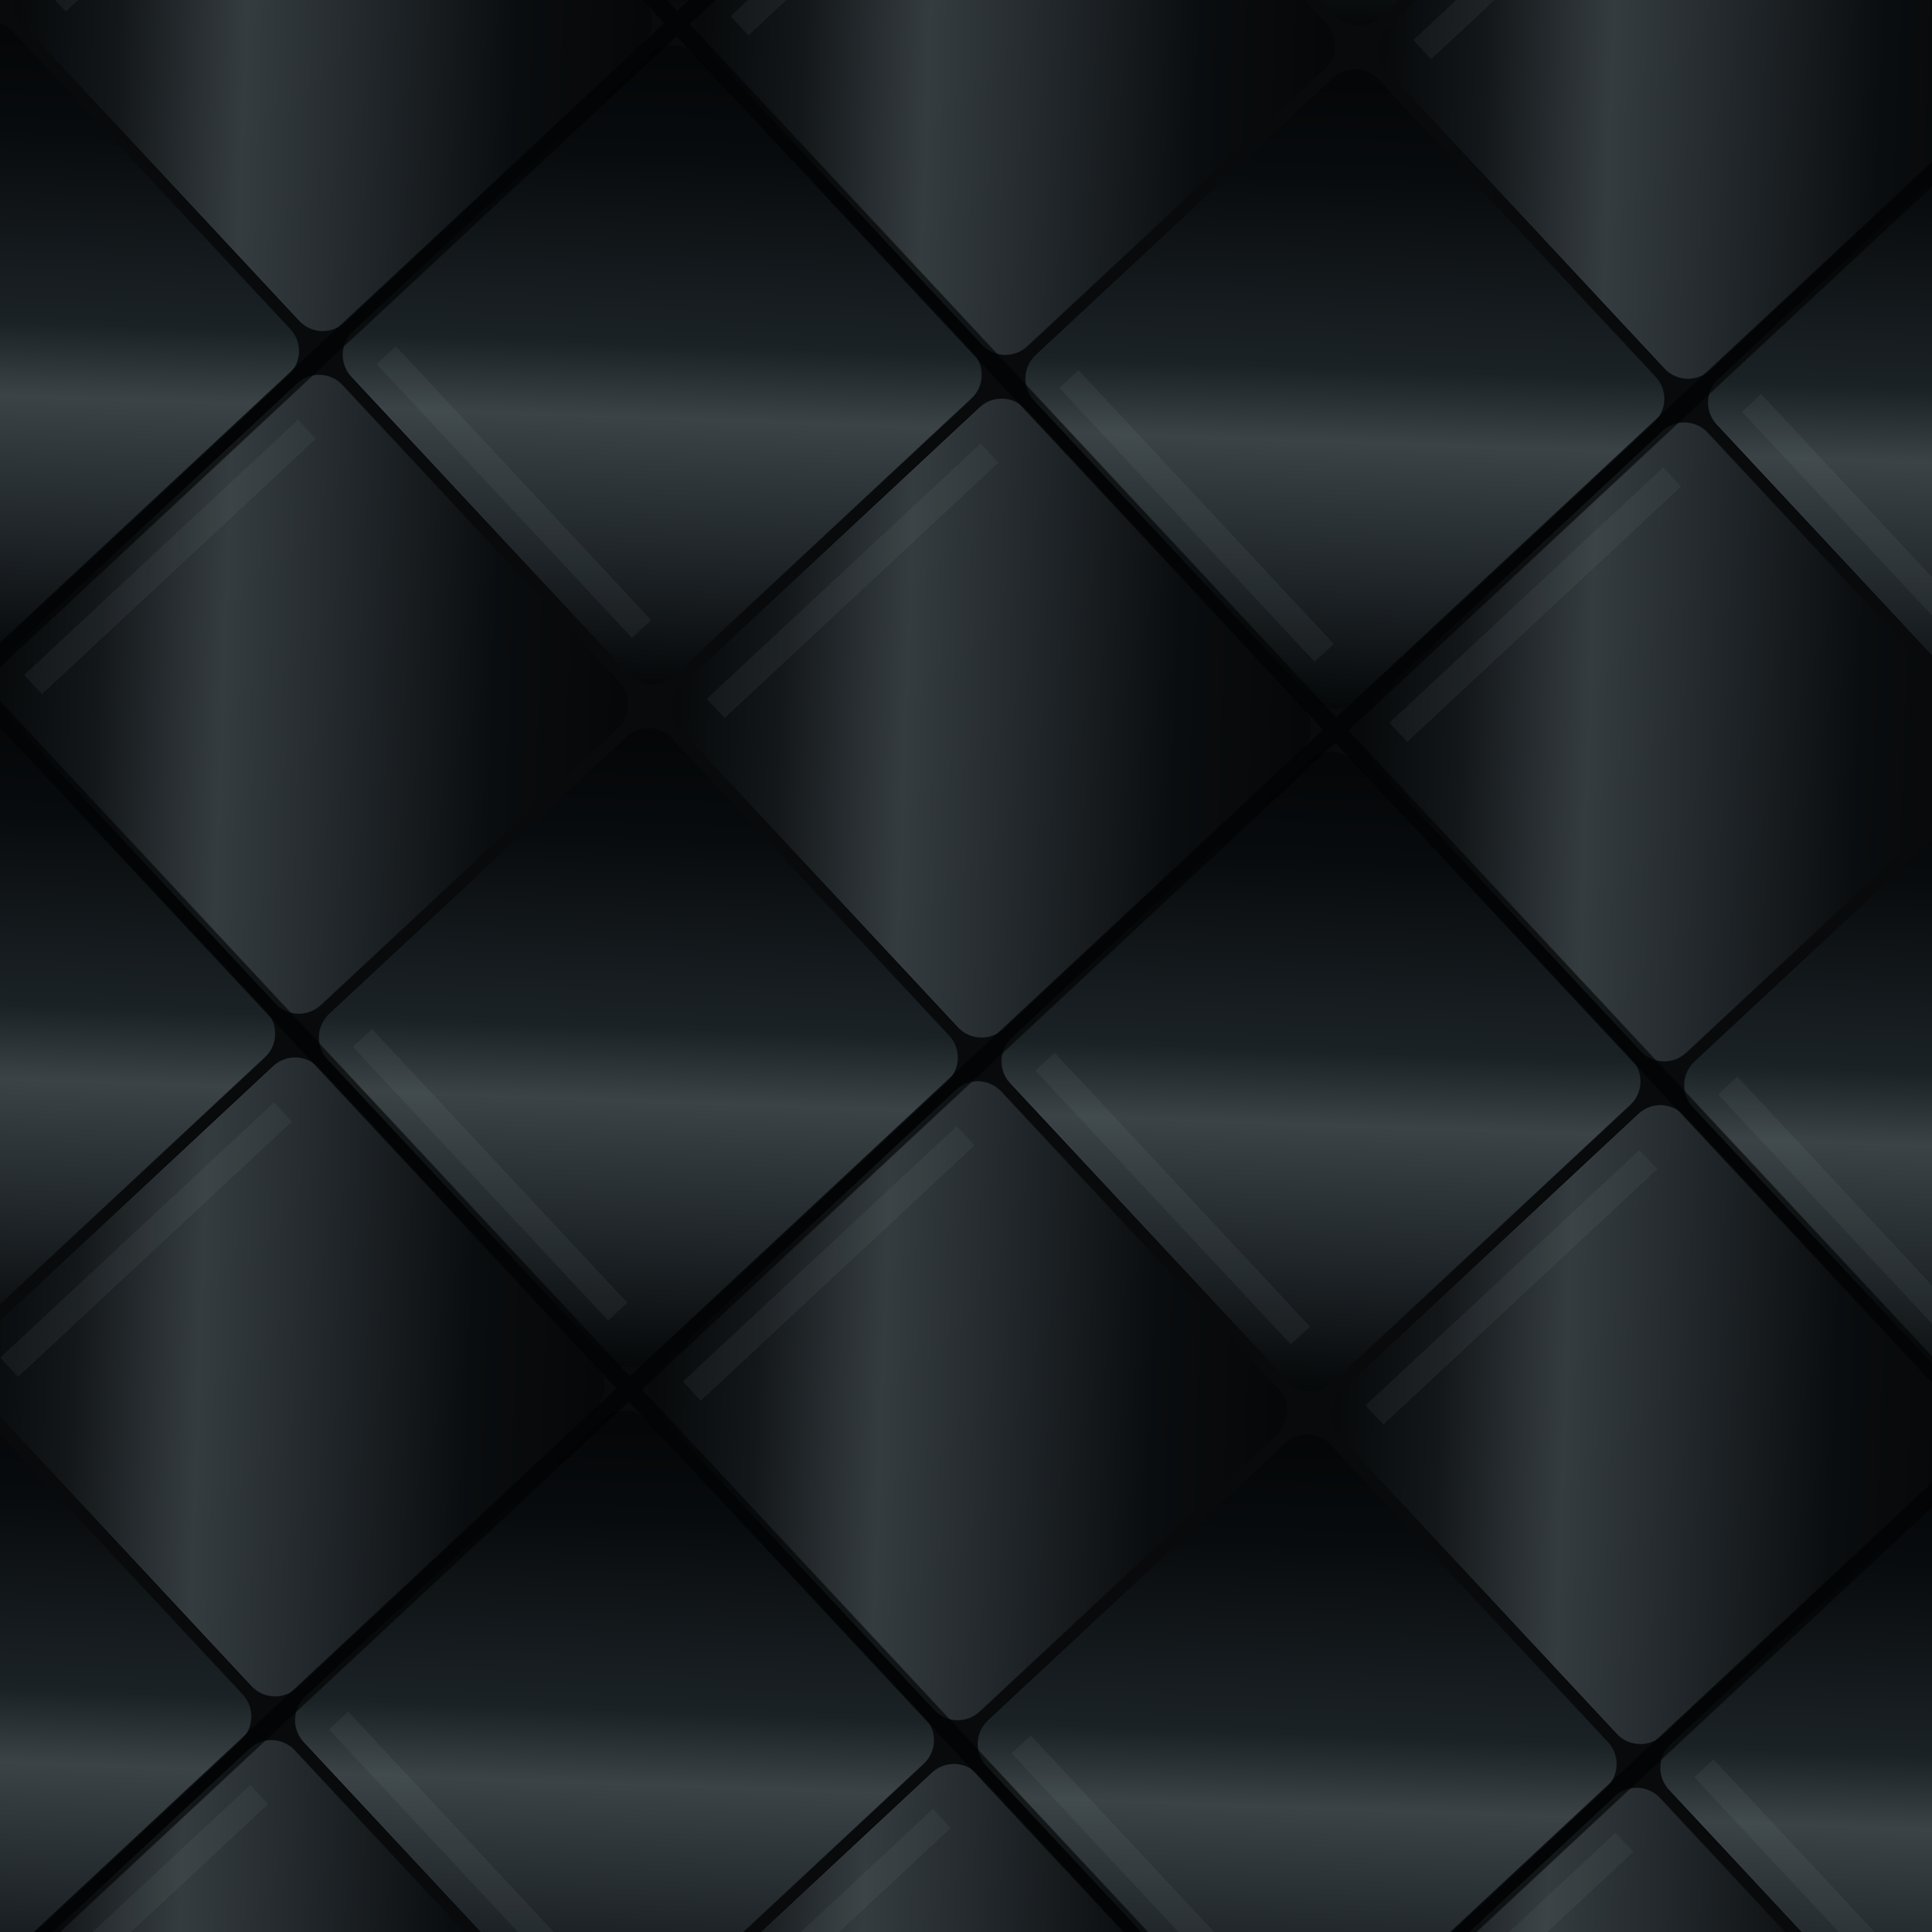
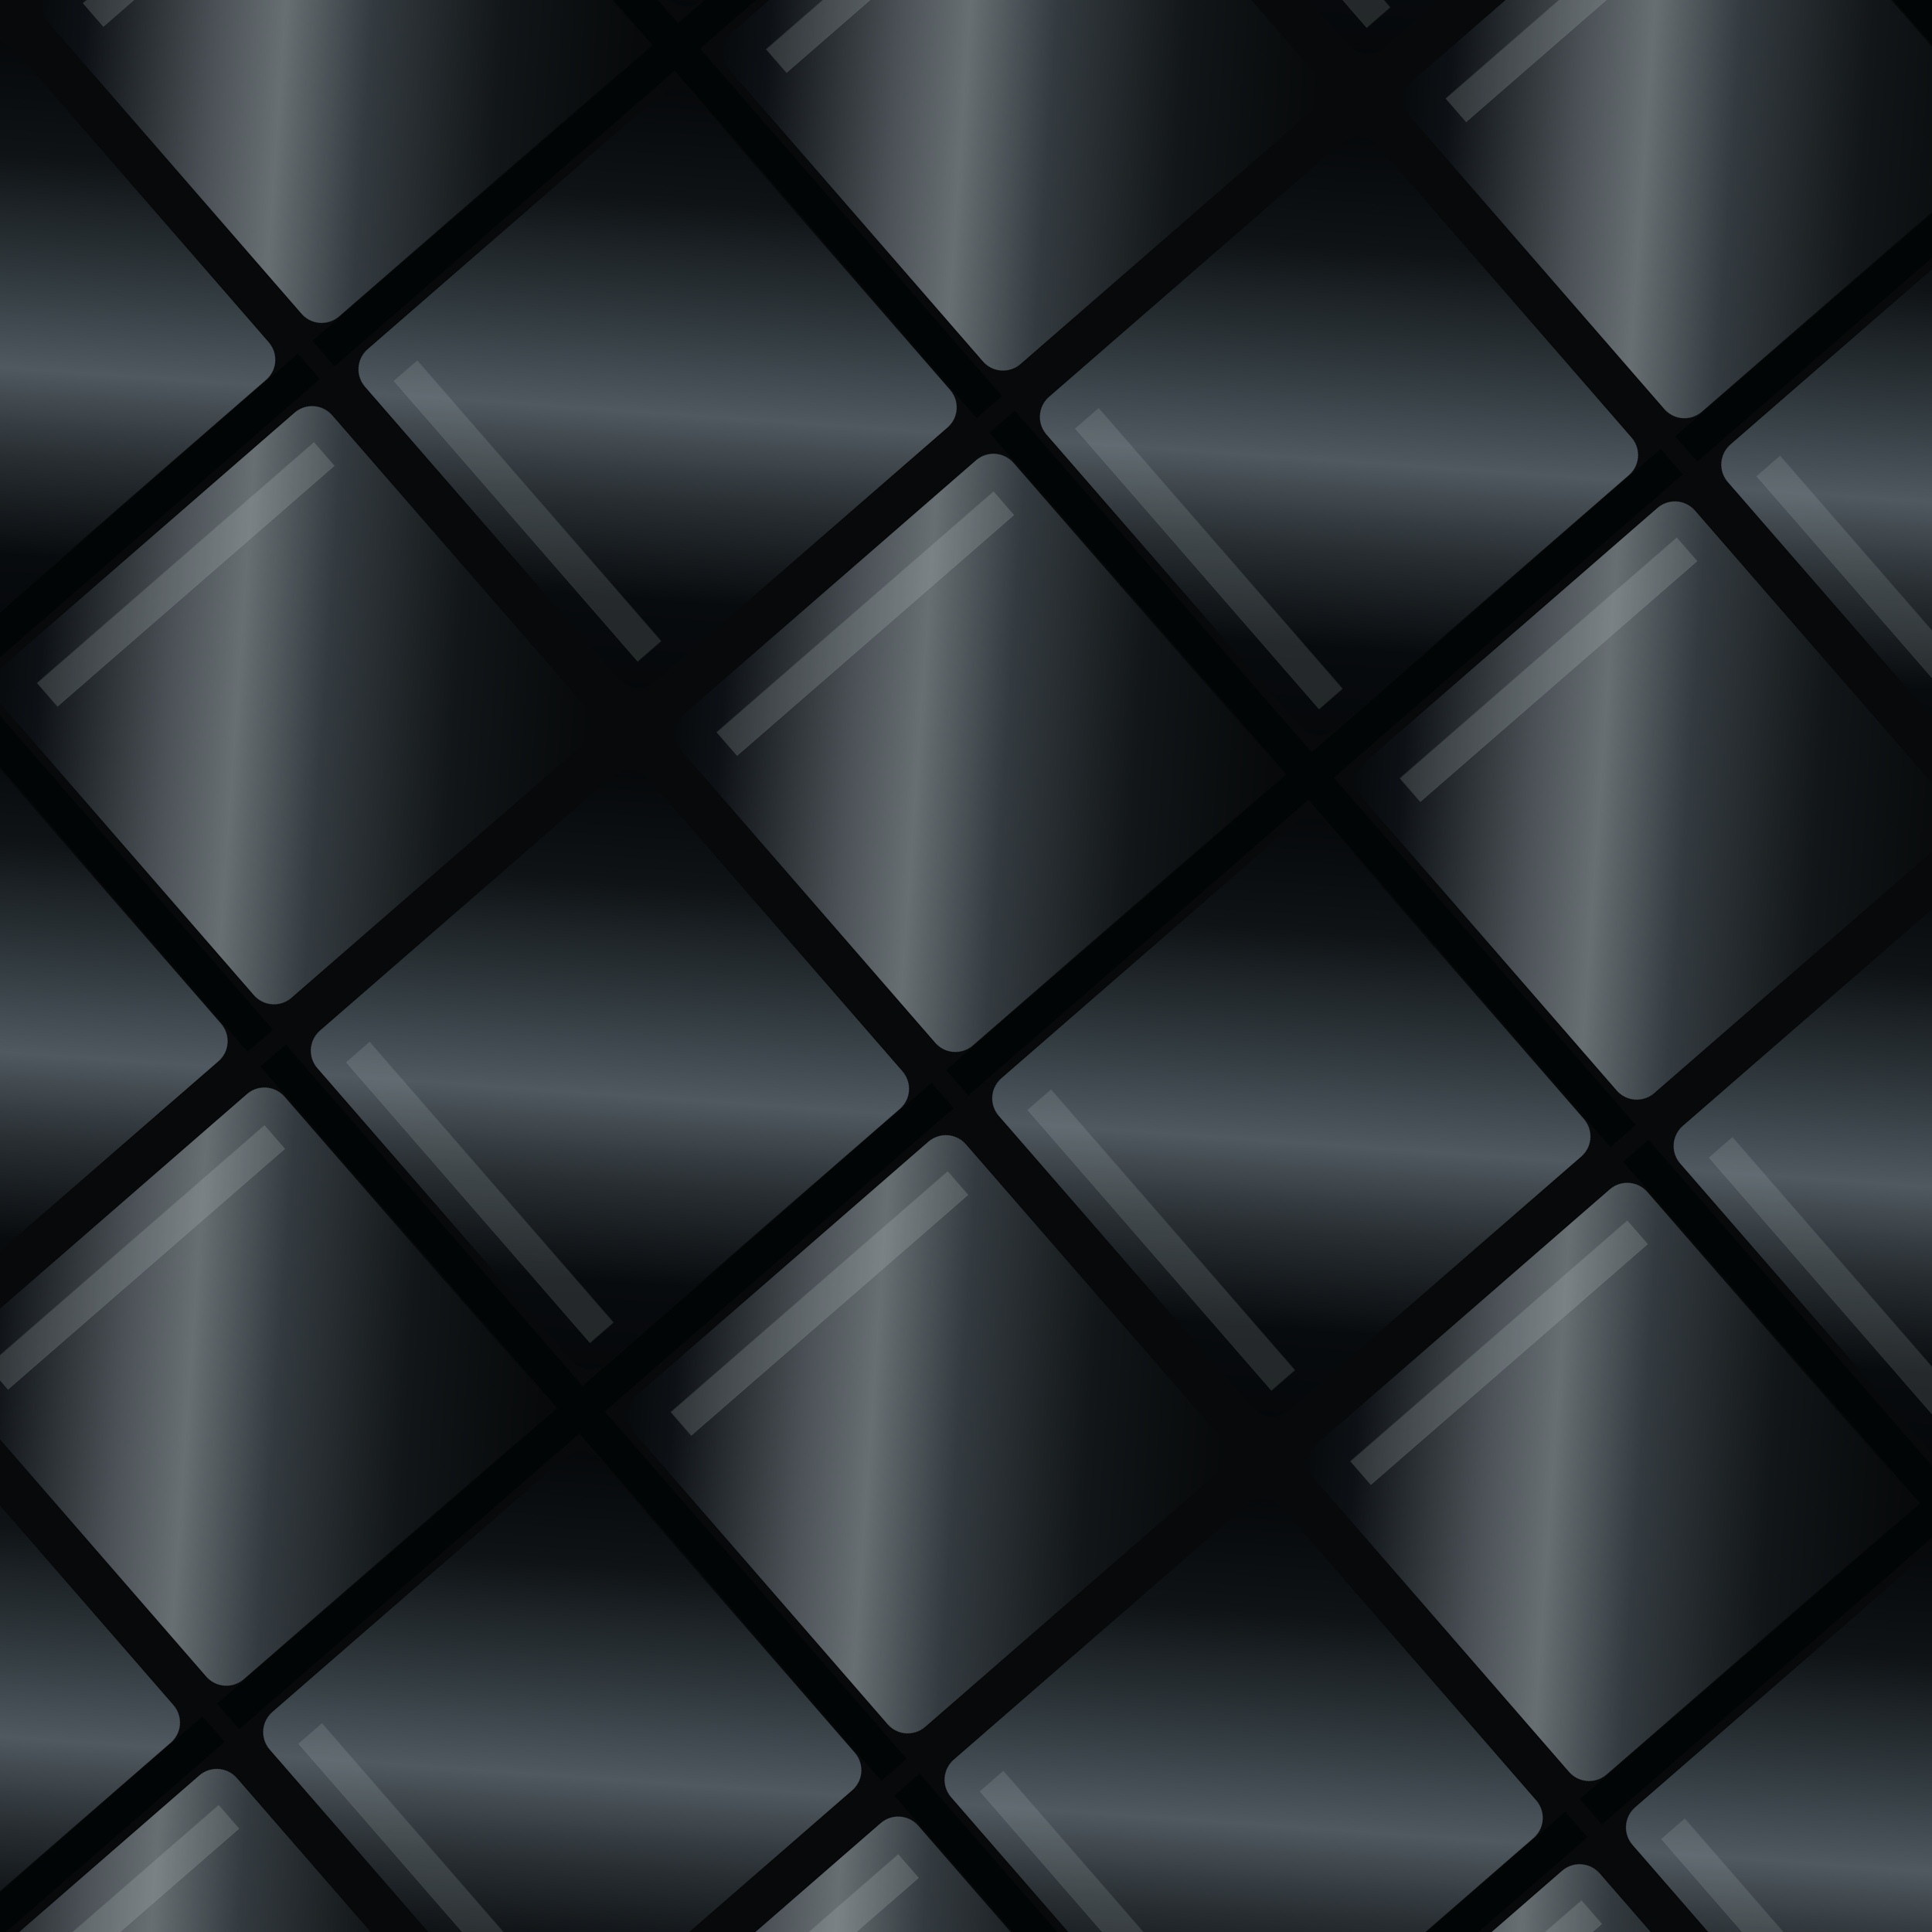
- <svg xmlns="http://www.w3.org/2000/svg" viewBox="0 0 48 48" width="48" height="48">
+ <svg xmlns="http://www.w3.org/2000/svg" viewBox="0 0 40 40" width="40" height="40">
  <defs>
-     <linearGradient id="warp" x1="0" y1="0" x2="1" y2="1">
-       <stop offset="0" stop-color="#050708" />
-       <stop offset=".18" stop-color="#13171a" />
-       <stop offset=".37" stop-color="#353c3f" />
-       <stop offset=".52" stop-color="#252b2f" />
-       <stop offset=".78" stop-color="#0a0d0f" />
-       <stop offset="1" stop-color="#050607" />
+     <linearGradient id="carbonA" x1="0" y1="0" x2="1" y2="1">
+       <stop offset="0" stop-color="#06090b" />
+       <stop offset=".09" stop-color="#0d1115" />
+       <stop offset=".30" stop-color="#4b5156" />
+       <stop offset=".41" stop-color="#686f73" />
+       <stop offset=".55" stop-color="#343b40" />
+       <stop offset=".76" stop-color="#121618" />
+       <stop offset="1" stop-color="#060809" />
    </linearGradient>
-     <linearGradient id="weft" x1="0" y1="1" x2="1" y2="0">
-       <stop offset="0" stop-color="#030506" />
-       <stop offset=".22" stop-color="#20262a" />
-       <stop offset=".42" stop-color="#3b4346" />
-       <stop offset=".53" stop-color="#1b2225" />
-       <stop offset=".82" stop-color="#080b0e" />
-       <stop offset="1" stop-color="#030506" />
+     <linearGradient id="carbonB" x1="1" y1="0" x2="0" y2="1">
+       <stop offset="0" stop-color="#050709" />
+       <stop offset=".20" stop-color="#0f1316" />
+       <stop offset=".41" stop-color="#343d42" />
+       <stop offset=".54" stop-color="#505960" />
+       <stop offset=".68" stop-color="#282e32" />
+       <stop offset=".84" stop-color="#080b0e" />
+       <stop offset="1" stop-color="#050709" />
    </linearGradient>
-     <pattern id="twill" patternUnits="userSpaceOnUse" width="24" height="24" patternTransform="rotate(-43)">
-       <rect width="24" height="24" fill="#080a0c" />
-       <rect width="11.7" height="11.7" rx=".8" fill="url(#warp)" />
-       <rect x="12" y="12" width="11.7" height="11.7" rx=".8" fill="url(#warp)" />
-       <rect x="12" width="11.7" height="11.7" rx=".8" fill="url(#weft)" />
-       <rect y="12" width="11.7" height="11.7" rx=".8" fill="url(#weft)" />
-       <path d="M1 1h9.3M13 13h9.3" stroke="#b0bec0" stroke-opacity=".065" stroke-width=".65" />
-       <path d="M13 1v9.3M1 13v9.3" stroke="#a8b6b6" stroke-opacity=".07" stroke-width=".65" />
-       <path d="M0 11.9h24M11.9 0v24" stroke="#010203" stroke-opacity=".65" stroke-width=".45" />
+     <pattern id="carbon" width="20" height="20" patternUnits="userSpaceOnUse" patternTransform="rotate(-41)">
+       <rect width="20" height="20" fill="#07090a" />
+       <rect x=".45" y=".45" width="9.1" height="9.1" rx=".55" fill="url(#carbonA)" />
+       <rect x="10.45" y="10.45" width="9.1" height="9.1" rx=".55" fill="url(#carbonA)" />
+       <rect x="10.45" y=".45" width="9.1" height="9.1" rx=".55" fill="url(#carbonB)" />
+       <rect x=".45" y="10.45" width="9.1" height="9.1" rx=".55" fill="url(#carbonB)" />
+       <path d="M1.25 1.5h7.6 M11.3 11.5h7.6" stroke="#d2d9d8" stroke-opacity=".18" stroke-width=".65" />
+       <path d="M11.3 1.3v7.7 M1.3 11.3v7.7" stroke="#bcc9cd" stroke-opacity=".16" stroke-width=".65" />
+       <path d="M.25 9.92h19.6 M9.93 .2v19.6" stroke="#020405" stroke-opacity=".8" stroke-width=".7" />
    </pattern>
  </defs>
-   <rect width="48" height="48" fill="url(#twill)" />
+   <rect width="40" height="40" fill="url(#carbon)" />
</svg>
